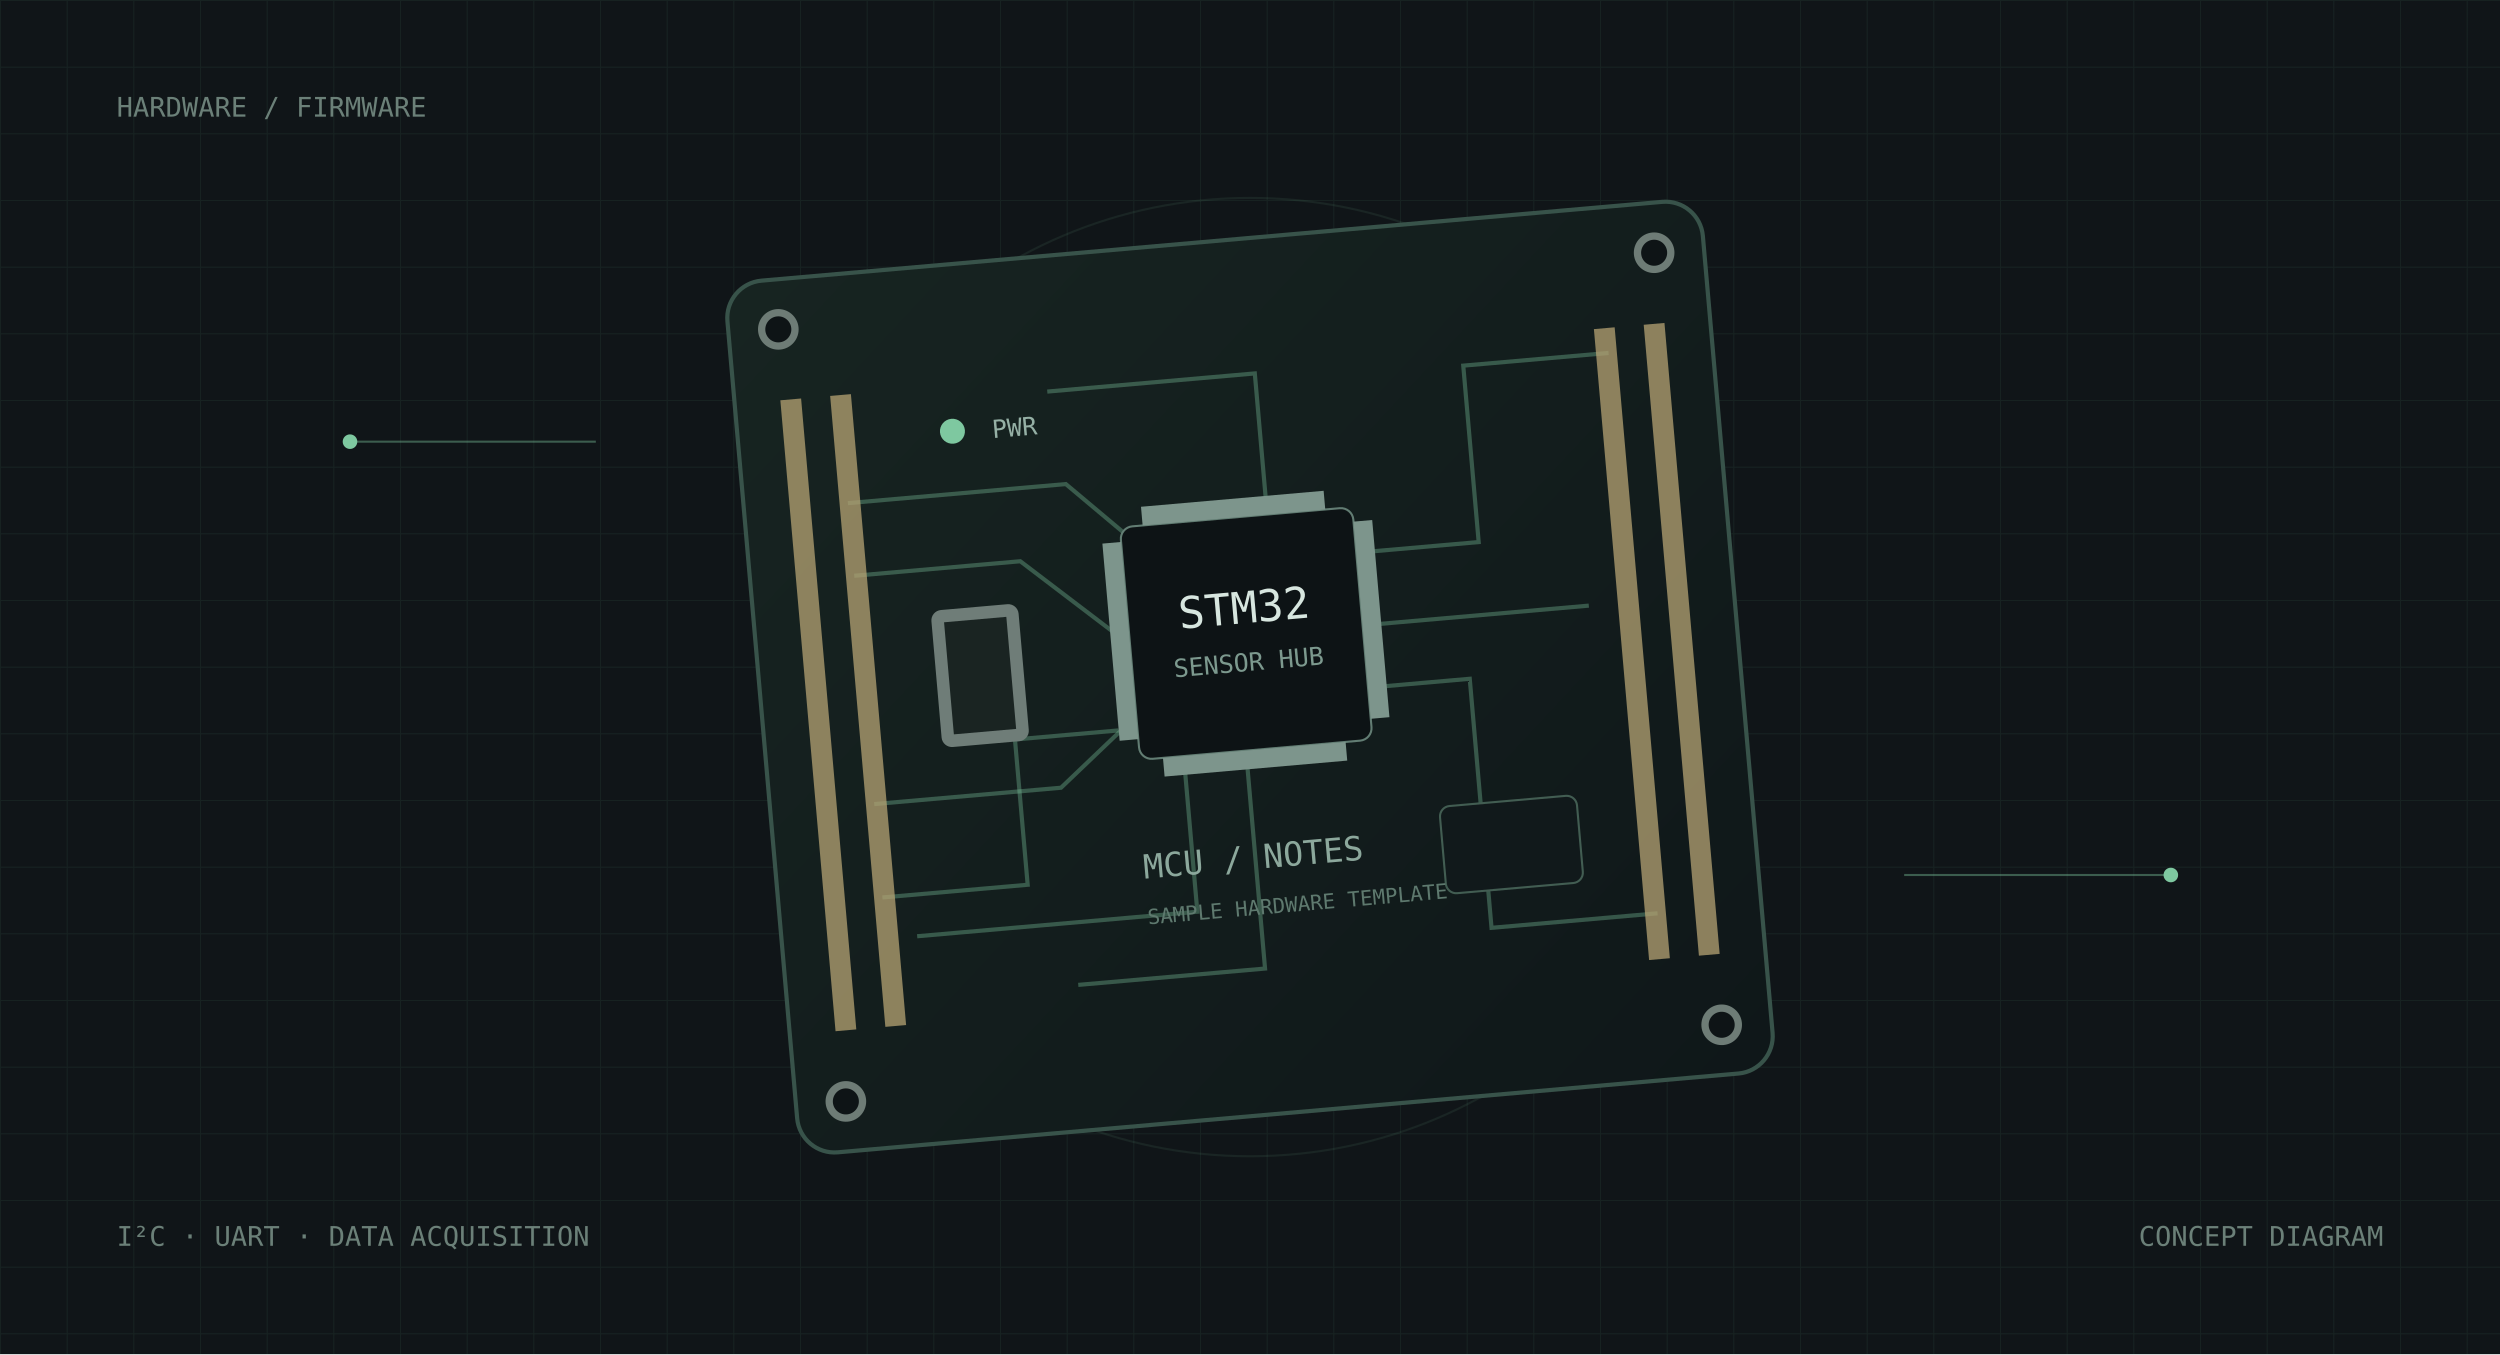
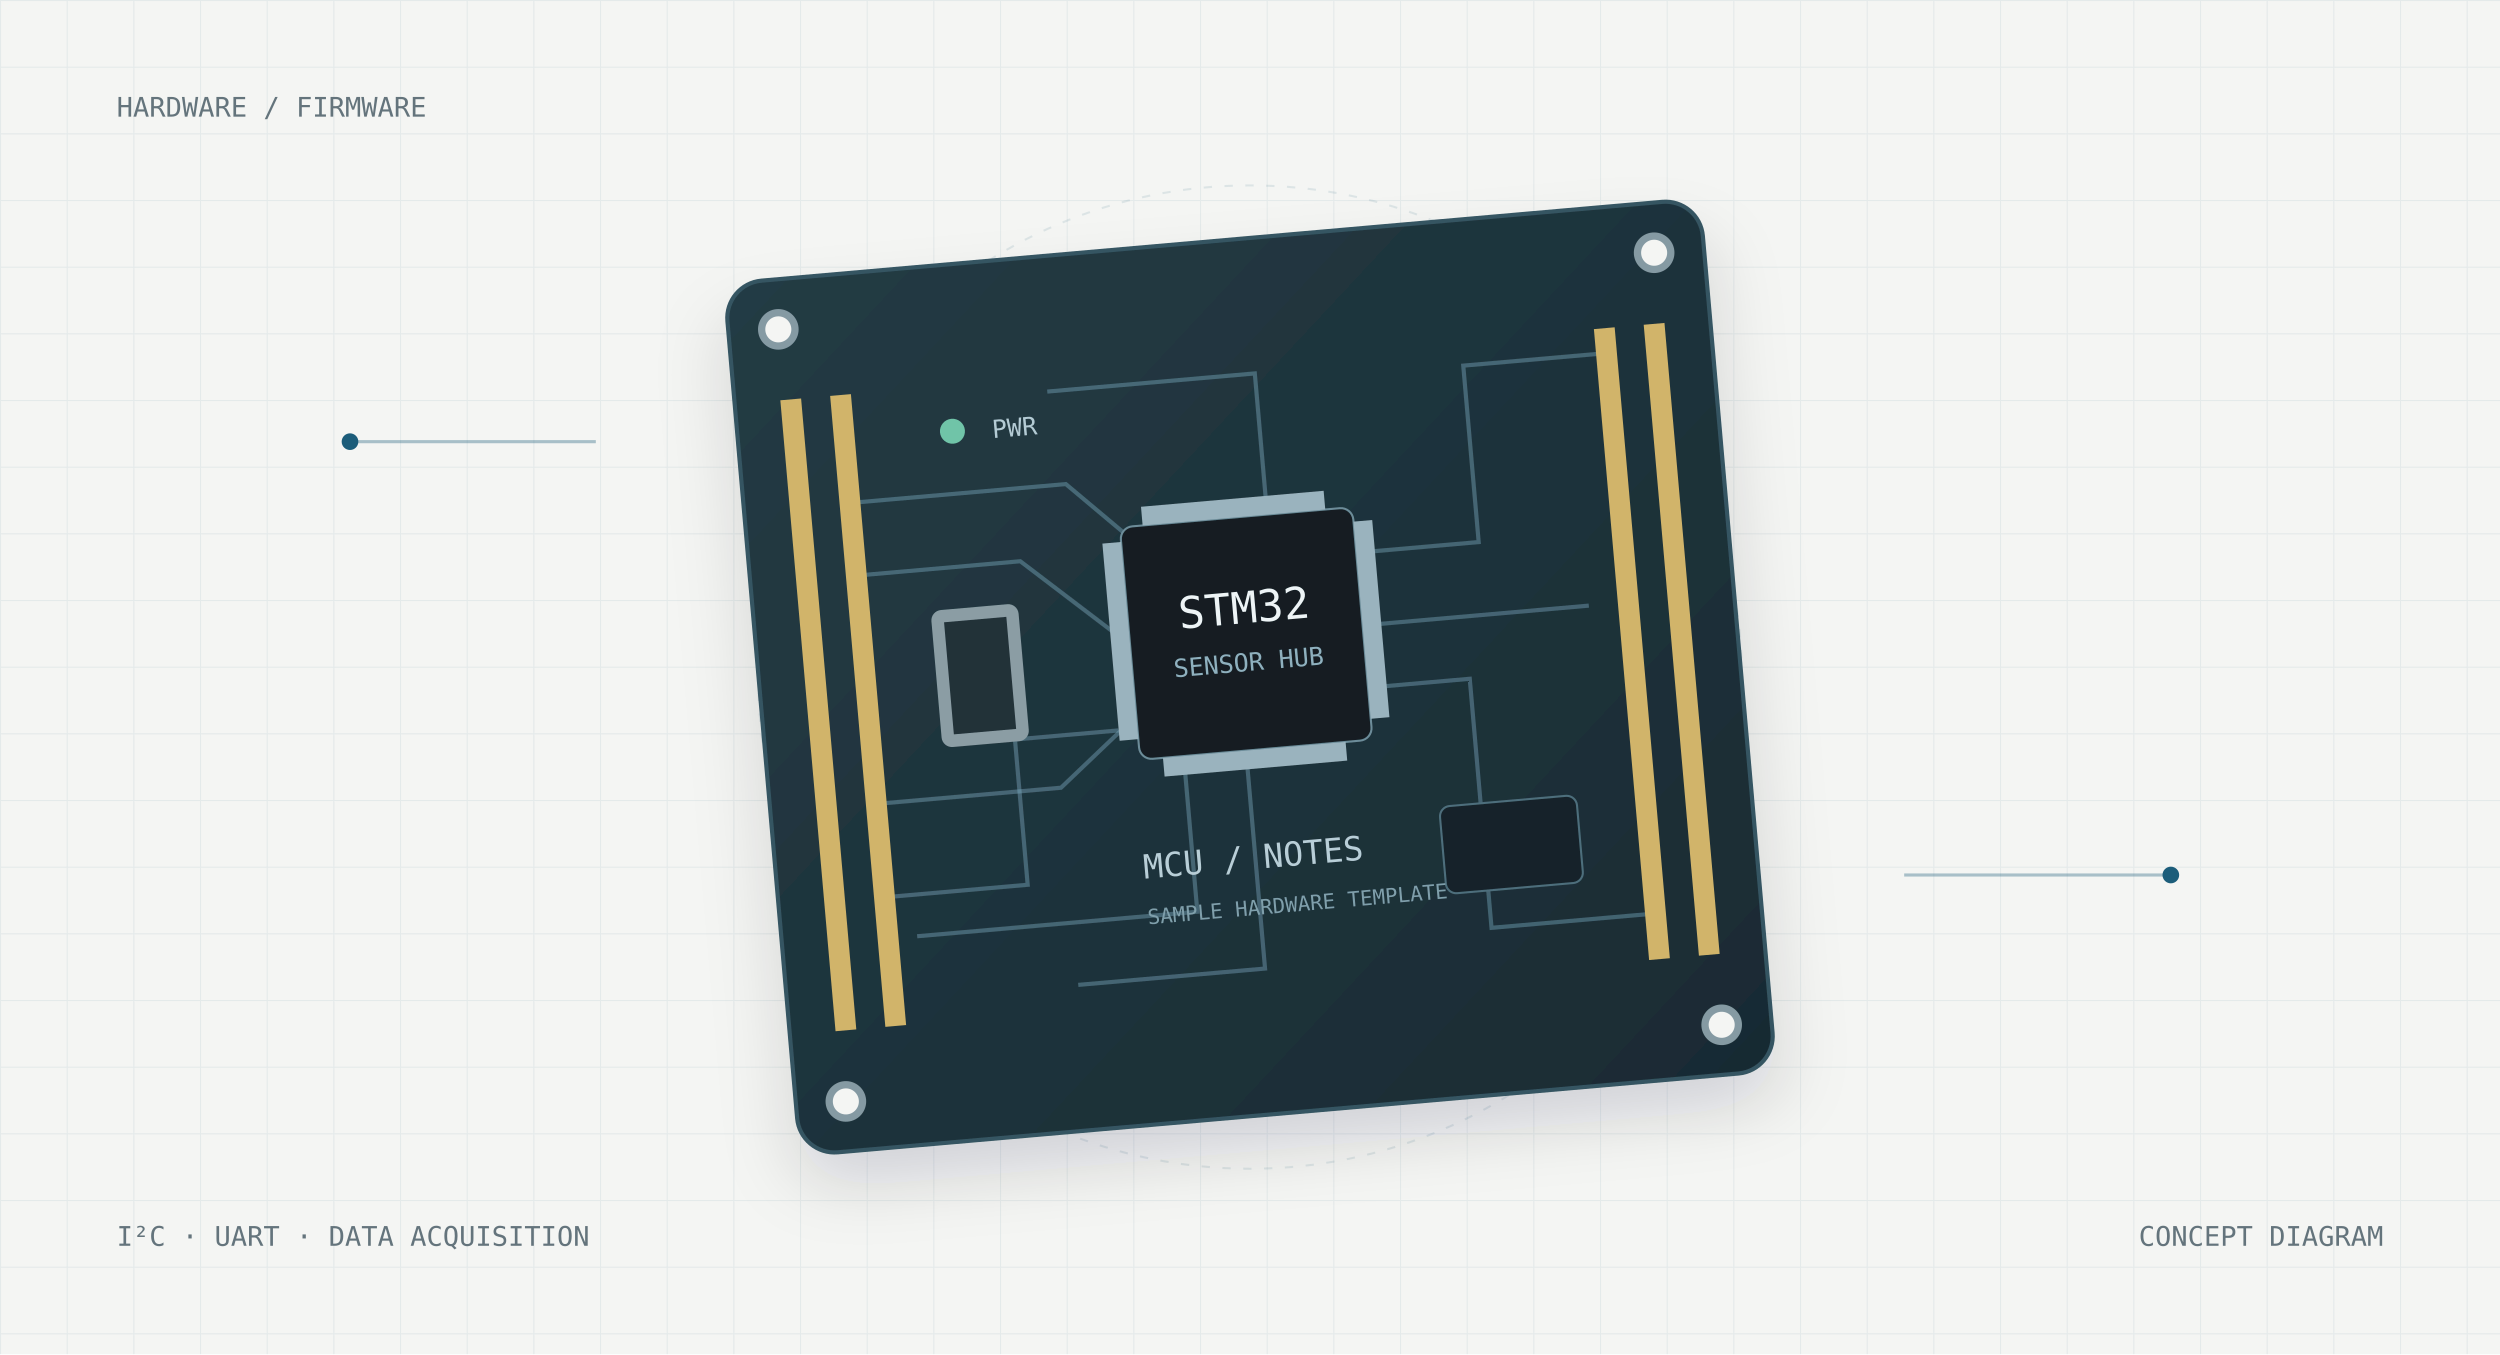
<svg xmlns="http://www.w3.org/2000/svg" viewBox="0 0 1200 650" role="img" aria-label="STM32 多传感器采集终端概念示意图">
  <defs>
    <pattern id="grid-sensor" width="32" height="32" patternUnits="userSpaceOnUse">
-       <path d="M32 0H0V32" fill="none" stroke="#7ec8a0" stroke-opacity=".07" />
+       <path d="M32 0H0V32" fill="none" stroke="#1c5d7a" stroke-opacity=".075" />
    </pattern>
    <linearGradient id="pcb-sensor" x1="0" y1="0" x2="1" y2="1">
-       <stop offset="0" stop-color="#172421" />
-       <stop offset="1" stop-color="#0f1719" />
+       <stop offset="0" stop-color="#233b44" />
+       <stop offset="1" stop-color="#192b33" />
    </linearGradient>
+     <filter id="pcb-shadow" x="-10%" y="-10%" width="125%" height="130%">
+       <feDropShadow dx="0" dy="16" stdDeviation="16" flood-color="#182226" flood-opacity=".14" />
+     </filter>
  </defs>
-   <rect width="1200" height="650" fill="#101518" />
+   <rect width="1200" height="650" fill="#f4f5f3" />
  <rect width="1200" height="650" fill="url(#grid-sensor)" />
-   <circle cx="600" cy="325" r="230" fill="none" stroke="#7ec8a0" stroke-opacity=".09" />
-   <g transform="translate(365 115) rotate(-5 235 210)">
-     <rect width="470" height="420" rx="18" fill="url(#pcb-sensor)" stroke="#38534a" stroke-width="2" />
-     <g fill="none" stroke="#7ec8a0" stroke-opacity=".35" stroke-width="2">
+   <circle cx="600" cy="325" r="236" fill="none" stroke="#1c5d7a" stroke-opacity=".11" stroke-dasharray="4 6" />
+   <g transform="translate(365 115) rotate(-5 235 210)" filter="url(#pcb-shadow)">
+     <rect width="470" height="420" rx="18" fill="url(#pcb-sensor)" stroke="#355562" stroke-width="2" />
+     <g fill="none" stroke="#7fb3c8" stroke-opacity=".4" stroke-width="2">
      <path d="M50 110H155L190 145M50 145H130L185 195M50 255H140L190 215M285 155H350V70H420M285 190H400M285 220H340V340H420M230 245V350H140M200 245V320H65" />
      <path d="M50 300H120V230H170M250 130V65H150" />
    </g>
-     <g fill="#b5a373" fill-opacity=".75">
+     <g fill="#d1b46a">
      <path d="M22 58h10v304H22zM438 58h10v304h-10z" />
      <path d="M46 58h10v304H46zM414 58h10v304h-10z" />
    </g>
-     <rect x="179" y="133" width="112" height="112" rx="6" fill="#0d1315" stroke="#627d73" />
-     <g fill="#7d958c">
+     <rect x="179" y="133" width="112" height="112" rx="6" fill="#131e24" stroke="#6c8c99" />
+     <g fill="#9ab3be">
      <path d="M170 140h9v95h-9zM291 140h9v95h-9zM190 124h88v9h-88zM190 245h88v9h-88z" />
    </g>
-     <text x="235" y="184" text-anchor="middle" fill="#d7e6df" font-family="monospace" font-size="21">STM32</text>
-     <text x="235" y="207" text-anchor="middle" fill="#7c998e" font-family="monospace" font-size="12">SENSOR HUB</text>
-     <rect x="85" y="165" width="42" height="66" rx="5" fill="#6f7d78" />
-     <rect x="91" y="171" width="30" height="54" fill="#1a2422" />
-     <rect x="320" y="280" width="66" height="42" rx="5" fill="#11191b" stroke="#425d52" />
-     <circle cx="103" cy="80" r="6" fill="#7ec8a0" />
-     <text x="122" y="85" fill="#95b0a5" font-family="monospace" font-size="12">PWR</text>
-     <text x="176" y="302" fill="#8ca89c" font-family="monospace" font-size="16">MCU / NOTES</text>
-     <text x="176" y="324" fill="#5e796e" font-family="monospace" font-size="10">SAMPLE HARDWARE TEMPLATE</text>
-     <g fill="#0e1416" stroke="#6e7c76" stroke-width="3.5">
+     <text x="235" y="184" text-anchor="middle" fill="#eef4f6" font-family="monospace" font-size="21">STM32</text>
+     <text x="235" y="207" text-anchor="middle" fill="#8fb0be" font-family="monospace" font-size="12">SENSOR HUB</text>
+     <rect x="85" y="165" width="42" height="66" rx="5" fill="#8b9da4" />
+     <rect x="91" y="171" width="30" height="54" fill="#213138" />
+     <rect x="320" y="280" width="66" height="42" rx="5" fill="#15232a" stroke="#4d6e7b" />
+     <circle cx="103" cy="80" r="6" fill="#70c4a8" />
+     <text x="122" y="85" fill="#b4cbd4" font-family="monospace" font-size="12">PWR</text>
+     <text x="176" y="302" fill="#b8ced7" font-family="monospace" font-size="16">MCU / NOTES</text>
+     <text x="176" y="324" fill="#7f9fab" font-family="monospace" font-size="10">SAMPLE HARDWARE TEMPLATE</text>
+     <g fill="#f4f5f3" stroke="#859aa3" stroke-width="3.5">
      <circle cx="24" cy="24" r="8" />
      <circle cx="446" cy="24" r="8" />
      <circle cx="24" cy="396" r="8" />
      <circle cx="446" cy="396" r="8" />
    </g>
  </g>
-   <g font-family="monospace" font-size="13" fill="#6b8078">
+   <g font-family="monospace" font-size="13" fill="#64747c">
    <text x="56" y="56">HARDWARE / FIRMWARE</text>
    <text x="56" y="598">I²C · UART · DATA ACQUISITION</text>
    <text x="1144" y="598" text-anchor="end">CONCEPT DIAGRAM</text>
  </g>
-   <path d="M168 212h118M914 420h128" stroke="#7ec8a0" stroke-opacity=".4" />
-   <circle cx="168" cy="212" r="3.5" fill="#7ec8a0" />
-   <circle cx="1042" cy="420" r="3.5" fill="#7ec8a0" />
+   <path d="M168 212h118M914 420h128" stroke="#1c5d7a" stroke-opacity=".35" stroke-width="1.5" />
+   <circle cx="168" cy="212" r="4" fill="#1c5d7a" />
+   <circle cx="1042" cy="420" r="4" fill="#1c5d7a" />
</svg>
